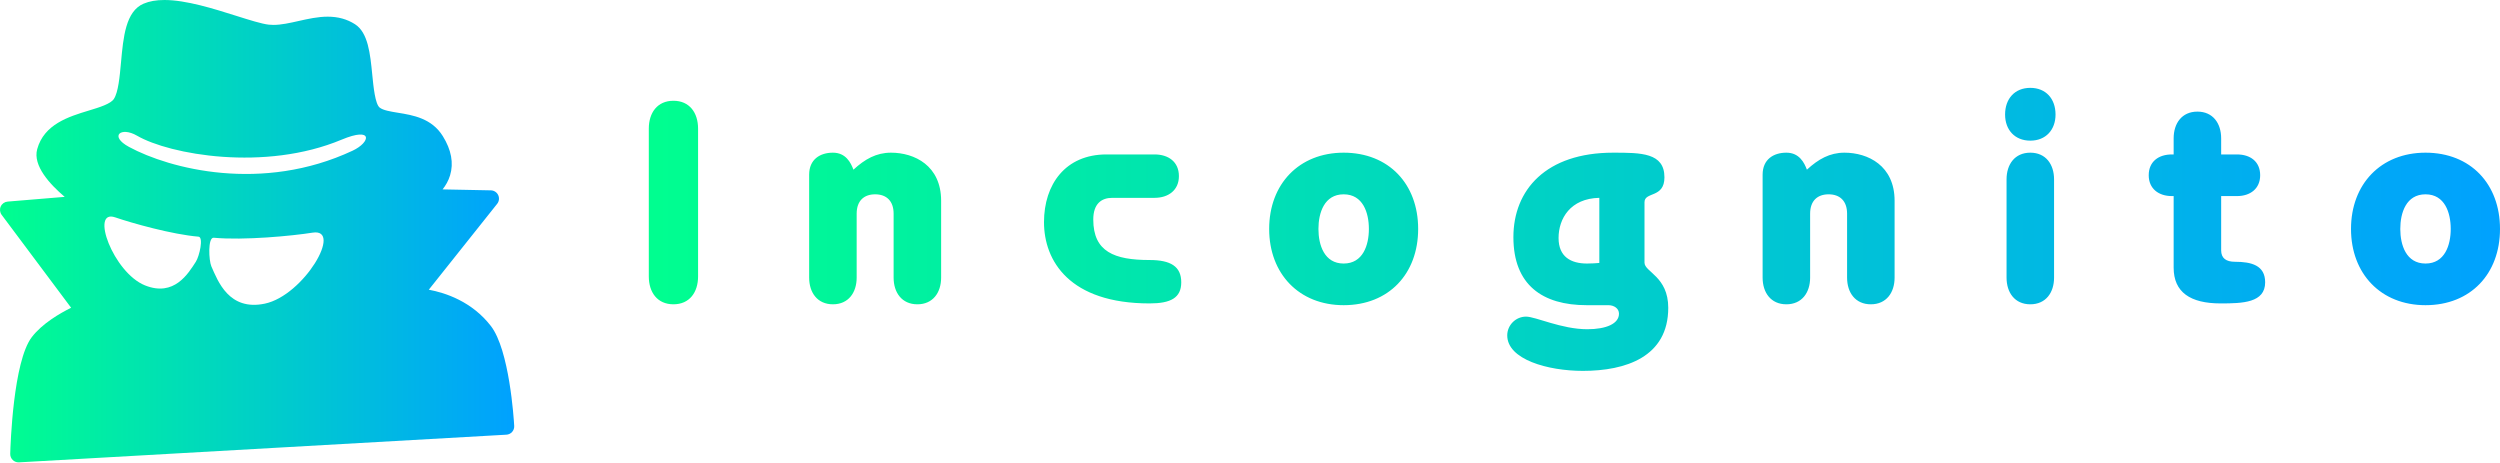
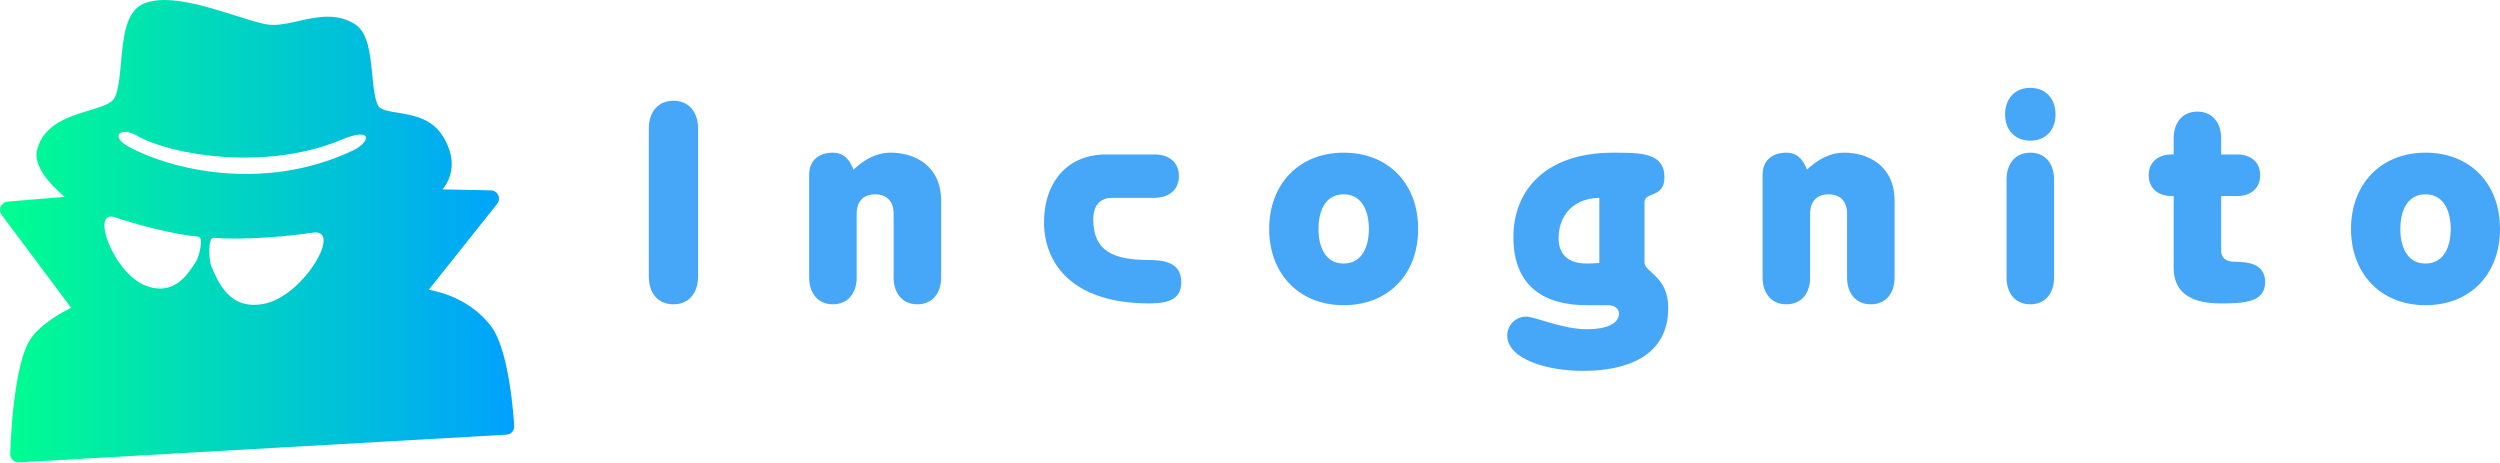
<svg xmlns="http://www.w3.org/2000/svg" width="250.25" height="46.283" viewBox="0 0 369.913 68.414" class="looka-1j8o68f">
  <defs id="SvgjsDefs9889">
    <linearGradient id="SvgjsLinearGradient9894">
      <stop id="SvgjsStop9895" stop-color="#00ff8f" offset="0" />
      <stop id="SvgjsStop9896" stop-color="#00a1ff" offset="1" />
    </linearGradient>
    <linearGradient id="SvgjsLinearGradient9897">
      <stop id="SvgjsStop9898" stop-color="#00ff8f" offset="0" />
      <stop id="SvgjsStop9899" stop-color="#00a1ff" offset="1" />
    </linearGradient>
  </defs>
  <g id="SvgjsG9890" featurekey="mugSzh-0" transform="matrix(0.8181421,0,0,0.8181421,-2.863354,-6.700585)" fill="url(#SvgjsLinearGradient9894)">
    <path d="M92.273,67.142c-3.417-4.418-8.2-5.995-11.224-6.558l12.368-15.536c0.355-0.446,0.427-1.056,0.184-1.572  c-0.242-0.516-0.757-0.85-1.328-0.861l-8.731-0.172c0.56-0.703,1.053-1.543,1.353-2.528c0.678-2.226,0.237-4.617-1.312-7.107  c-2.011-3.234-5.396-3.786-8.118-4.229c-1.371-0.224-2.667-0.435-3.298-0.932c-0.818-0.643-1.124-3.737-1.347-5.997  c-0.366-3.719-0.745-7.565-3.121-9.081c-1.439-0.918-3.053-1.364-4.932-1.364c-1.784,0-3.557,0.399-5.271,0.785  c-1.609,0.362-3.129,0.704-4.548,0.704c-0.288,0-0.565-0.015-0.827-0.043c-1.289-0.142-3.539-0.853-5.922-1.605  c-4.028-1.272-9.04-2.856-12.958-2.856c-1.49,0-2.725,0.218-3.774,0.665c-3.24,1.381-3.667,6.06-4.079,10.585  c-0.243,2.661-0.493,5.413-1.29,6.639c-0.588,0.905-2.602,1.518-4.549,2.109c-3.601,1.095-8.083,2.458-9.323,6.984  c-0.815,2.975,2.297,6.355,4.977,8.622L4.876,44.65c-0.543,0.045-1.02,0.381-1.244,0.879c-0.224,0.498-0.16,1.077,0.167,1.514  l12.563,16.804c-2.004,0.992-5.234,2.855-7.115,5.32C5.895,73.561,5.396,88.573,5.35,90.271c-0.011,0.419,0.154,0.824,0.455,1.116  c0.281,0.272,0.656,0.424,1.045,0.424c0.028,0,0.057-0.001,0.085-0.002l88.15-5.004c0.397-0.023,0.77-0.202,1.034-0.499  c0.265-0.298,0.401-0.688,0.378-1.085C96.418,83.826,95.619,71.462,92.273,67.142z M38.922,55.522  c-1.374,2.13-3.913,6.399-9.192,4.284c-5.756-2.307-9.995-13.895-5.393-12.305c3.009,1.041,10.365,3.104,15.061,3.491  C40.346,51.071,39.568,54.52,38.922,55.522z M51.388,63.107c-6.479,1.357-8.481-4.067-9.671-6.767  c-0.447-1.015-0.663-5.255,0.439-5.153c5.46,0.505,14.205-0.335,17.864-0.92C65.617,49.376,58.449,61.629,51.388,63.107z   M67.262,35.447c-16.355,7.651-33.092,3.284-40.432-0.688c-3.642-1.971-1.451-3.718,1.451-2.03  c5.887,3.422,23.12,6.526,36.986,0.725C71.048,31.035,70.548,33.911,67.262,35.447z" />
  </g>
-   <g id="SvgjsG9891" featurekey="PPkF4s-0" transform="matrix(2.16978,0,0,2.16978,93.61324,1.500165)" fill="url(#SvgjsLinearGradient9897)">
+   <g id="SvgjsG9891" featurekey="PPkF4s-0" transform="matrix(2.16978,0,0,2.16978,93.61324,1.500165)" fill="#46A6F8">
    <path d="M1.1 18.16 l0 -10.08 c0 -1.08 0.58 -1.9 1.68 -1.9 s1.68 0.82 1.68 1.9 l0 10.08 c0 1.08 -0.58 1.9 -1.68 1.9 s-1.68 -0.82 -1.68 -1.9 z M12.035 18.24 l0 -7.02 c0 -1.04 0.74 -1.5 1.62 -1.5 s1.22 0.68 1.4 1.16 c0.78 -0.72 1.56 -1.16 2.56 -1.16 c1.6 0 3.42 0.88 3.42 3.28 l0 5.24 c0 1.02 -0.56 1.82 -1.62 1.82 s-1.62 -0.8 -1.62 -1.82 l0 -4.36 c0 -0.88 -0.5 -1.32 -1.26 -1.32 s-1.26 0.44 -1.26 1.32 l0 4.36 c0 1.02 -0.56 1.82 -1.62 1.82 s-1.62 -0.8 -1.62 -1.82 z M32.31 9.84 l3.28 0 c0.94 0 1.66 0.5 1.66 1.48 c0 0.96 -0.72 1.48 -1.66 1.48 l-2.88 0 c-0.74 0 -1.3 0.4 -1.3 1.48 c0 2.2 1.44 2.76 3.84 2.76 c1.44 0 2.16 0.44 2.16 1.52 c0 1.06 -0.72 1.44 -2.16 1.44 c-5.46 0 -7.2 -2.9 -7.2 -5.54 c0 -2.58 1.46 -4.62 4.26 -4.62 z M48.485 12.56 c-1.32 0 -1.72 1.26 -1.72 2.36 s0.4 2.36 1.72 2.36 s1.72 -1.26 1.72 -2.36 s-0.4 -2.36 -1.72 -2.36 z M53.565 14.92 c0 3.06 -2 5.2 -5.08 5.2 c-3.04 0 -5.08 -2.14 -5.08 -5.2 s2.04 -5.2 5.08 -5.2 c3.08 0 5.08 2.14 5.08 5.2 z M69 13.1 l0 4.12 c0 0.64 1.62 0.94 1.62 3.08 c0 3.36 -2.92 4.3 -5.82 4.3 c-2.4 0 -5.16 -0.78 -5.16 -2.42 c0 -0.7 0.58 -1.28 1.28 -1.28 c0.66 0 2.42 0.86 4.18 0.86 c1.3 0 2.16 -0.38 2.16 -1.06 c0 -0.36 -0.34 -0.58 -0.72 -0.58 l-1.48 0 c-3.02 0 -5 -1.38 -5 -4.64 c0 -3.22 2.22 -5.76 6.8 -5.76 c1.9 0 3.5 0 3.5 1.68 c0 1.44 -1.36 0.96 -1.36 1.7 z M65.92 17.24 l0 -4.44 c-1.98 0.04 -2.78 1.42 -2.78 2.74 c0 1.28 0.84 1.74 1.94 1.74 c0.34 0 0.6 -0.02 0.84 -0.04 z M77.055 18.24 l0 -7.02 c0 -1.04 0.74 -1.5 1.62 -1.5 s1.22 0.68 1.4 1.16 c0.78 -0.72 1.56 -1.16 2.56 -1.16 c1.6 0 3.42 0.88 3.42 3.28 l0 5.24 c0 1.02 -0.56 1.82 -1.62 1.82 s-1.62 -0.8 -1.62 -1.82 l0 -4.36 c0 -0.88 -0.5 -1.32 -1.26 -1.32 s-1.26 0.44 -1.26 1.32 l0 4.36 c0 1.02 -0.56 1.82 -1.62 1.82 s-1.62 -0.8 -1.62 -1.82 z M96.93 11.54 l0 6.7 c0 1.02 -0.56 1.82 -1.62 1.82 s-1.62 -0.8 -1.62 -1.82 l0 -6.7 c0 -1.02 0.56 -1.82 1.62 -1.82 s1.62 0.8 1.62 1.82 z M93.59 7.12 c0 -1.08 0.66 -1.82 1.72 -1.82 s1.72 0.74 1.72 1.82 c0 1.04 -0.66 1.78 -1.72 1.78 s-1.72 -0.74 -1.72 -1.78 z M109.405 12.68 l-1.08 0 l0 3.7 c0 0.54 0.34 0.78 0.94 0.78 c1.12 0 2.06 0.24 2.06 1.4 c0 1.4 -1.54 1.44 -3.04 1.44 c-2.06 0 -3.2 -0.76 -3.2 -2.44 l0 -4.88 l-0.12 0 c-0.9 0 -1.58 -0.5 -1.58 -1.42 c0 -0.94 0.68 -1.42 1.58 -1.42 l0.12 0 l0 -1.1 c0 -1.02 0.56 -1.82 1.62 -1.82 s1.62 0.8 1.62 1.82 l0 1.1 l1.08 0 c0.9 0 1.58 0.48 1.58 1.42 c0 0.92 -0.68 1.42 -1.58 1.42 z M122.26 12.56 c-1.32 0 -1.72 1.26 -1.72 2.36 s0.4 2.36 1.72 2.36 s1.72 -1.26 1.72 -2.36 s-0.4 -2.36 -1.72 -2.36 z M127.34 14.92 c0 3.06 -2 5.2 -5.08 5.2 c-3.04 0 -5.08 -2.14 -5.08 -5.2 s2.04 -5.2 5.08 -5.2 c3.08 0 5.08 2.14 5.08 5.2 z" />
  </g>
</svg>
